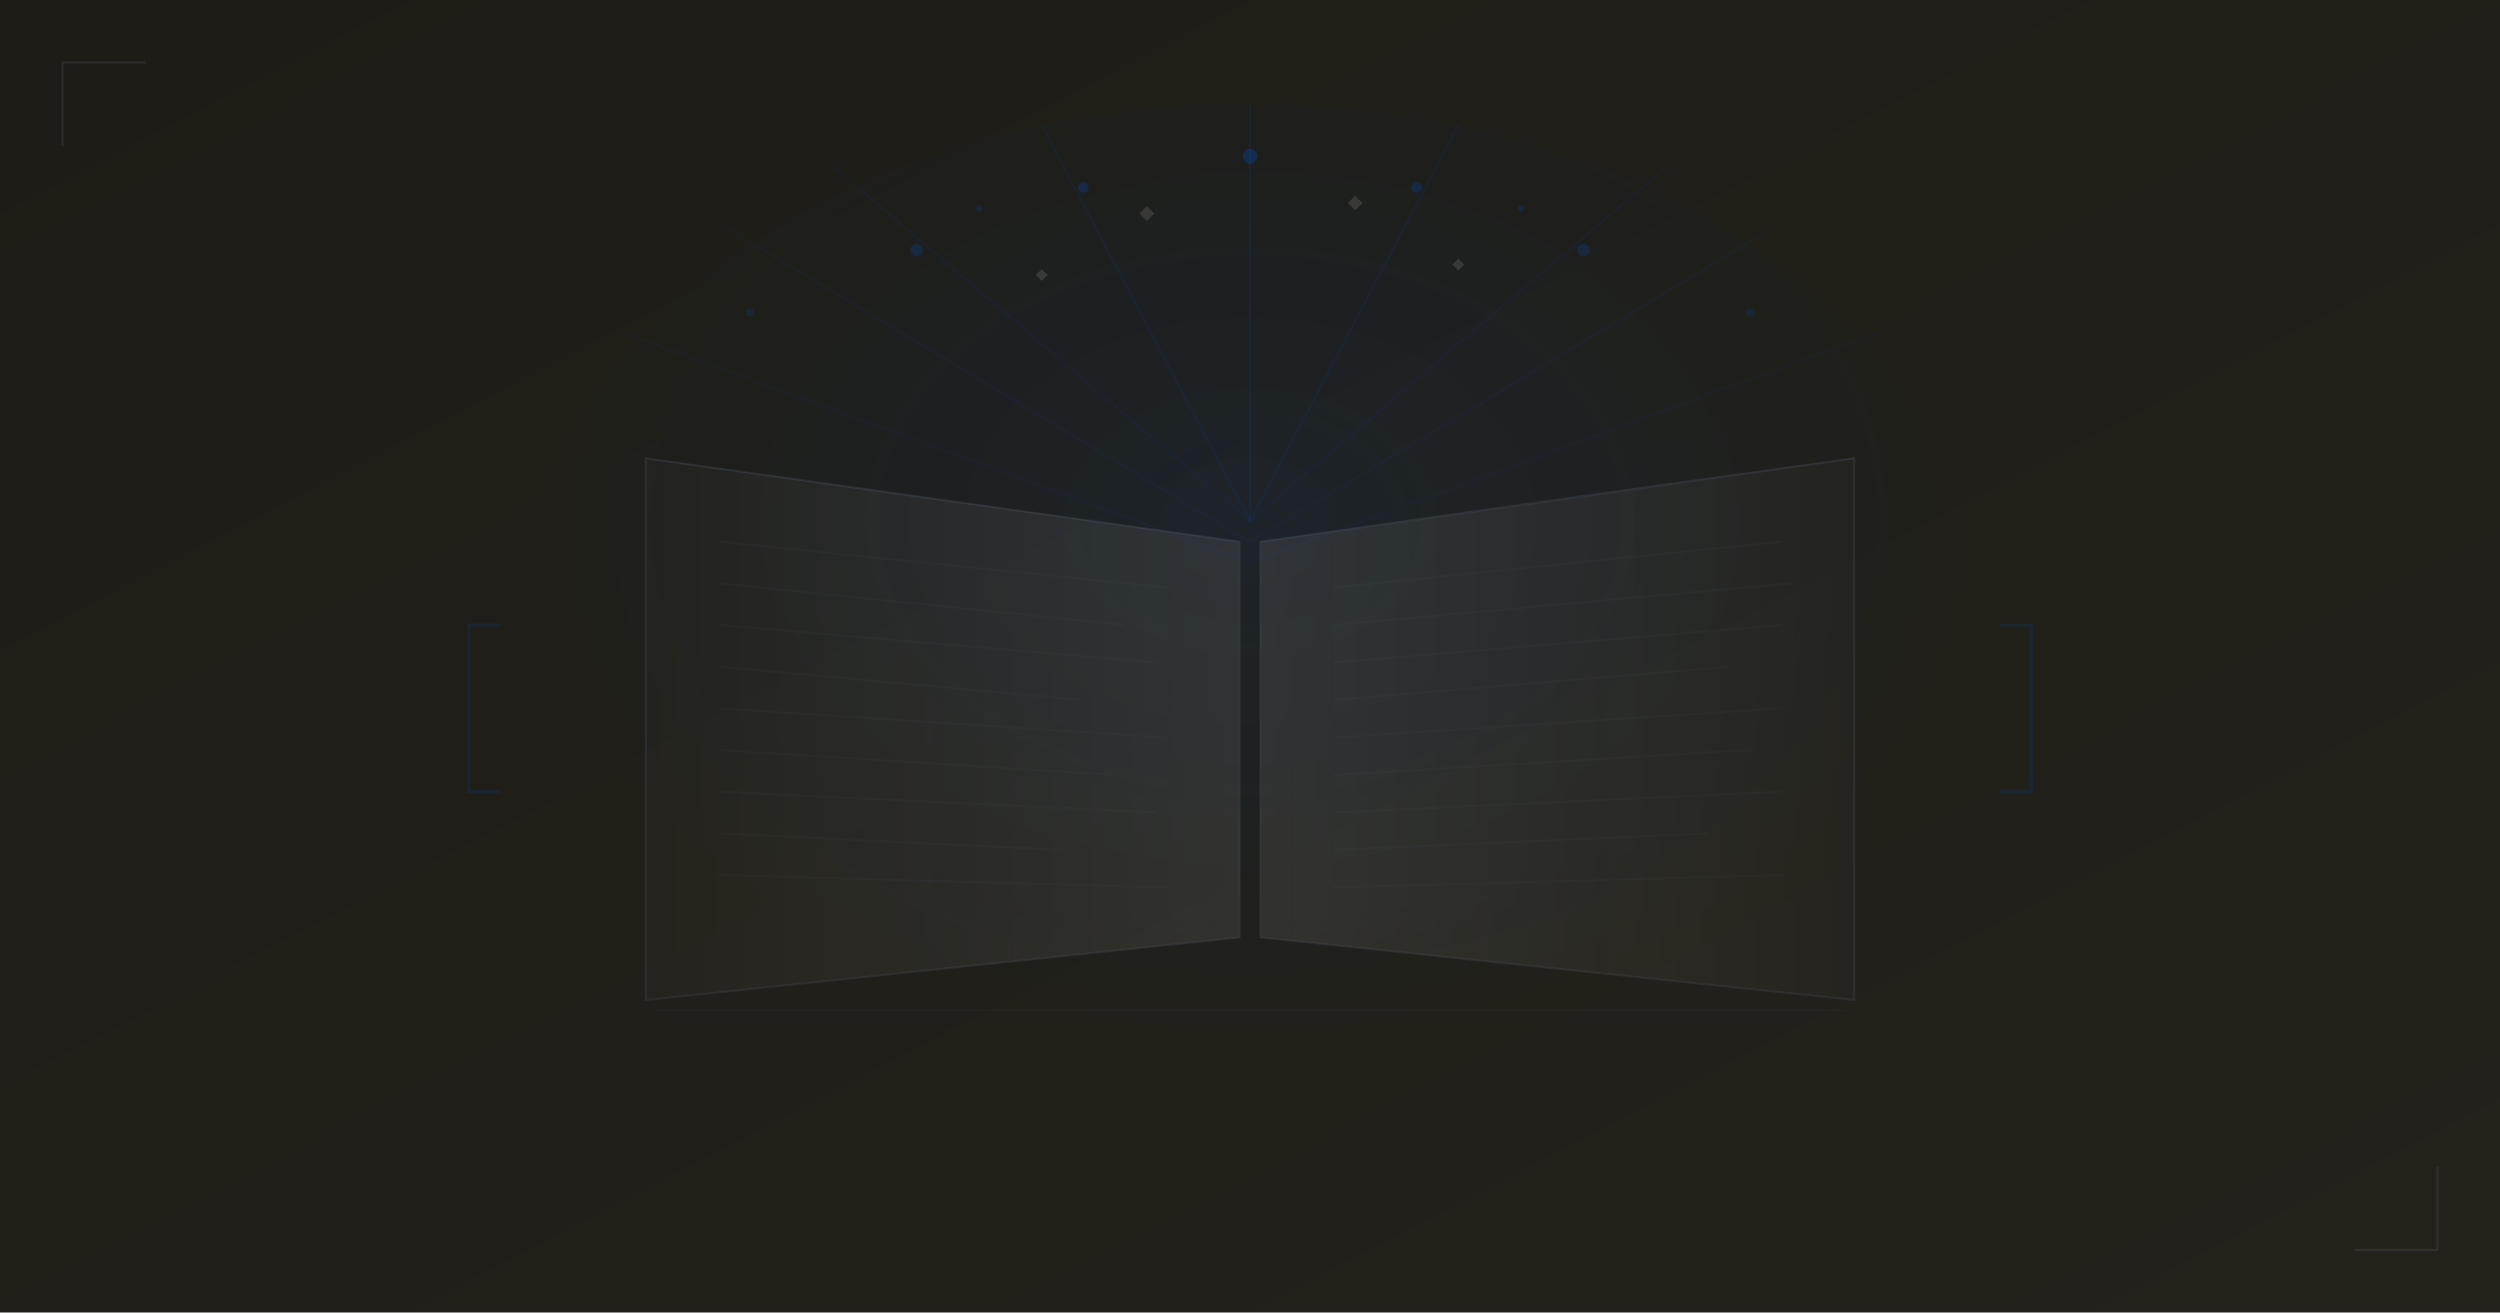
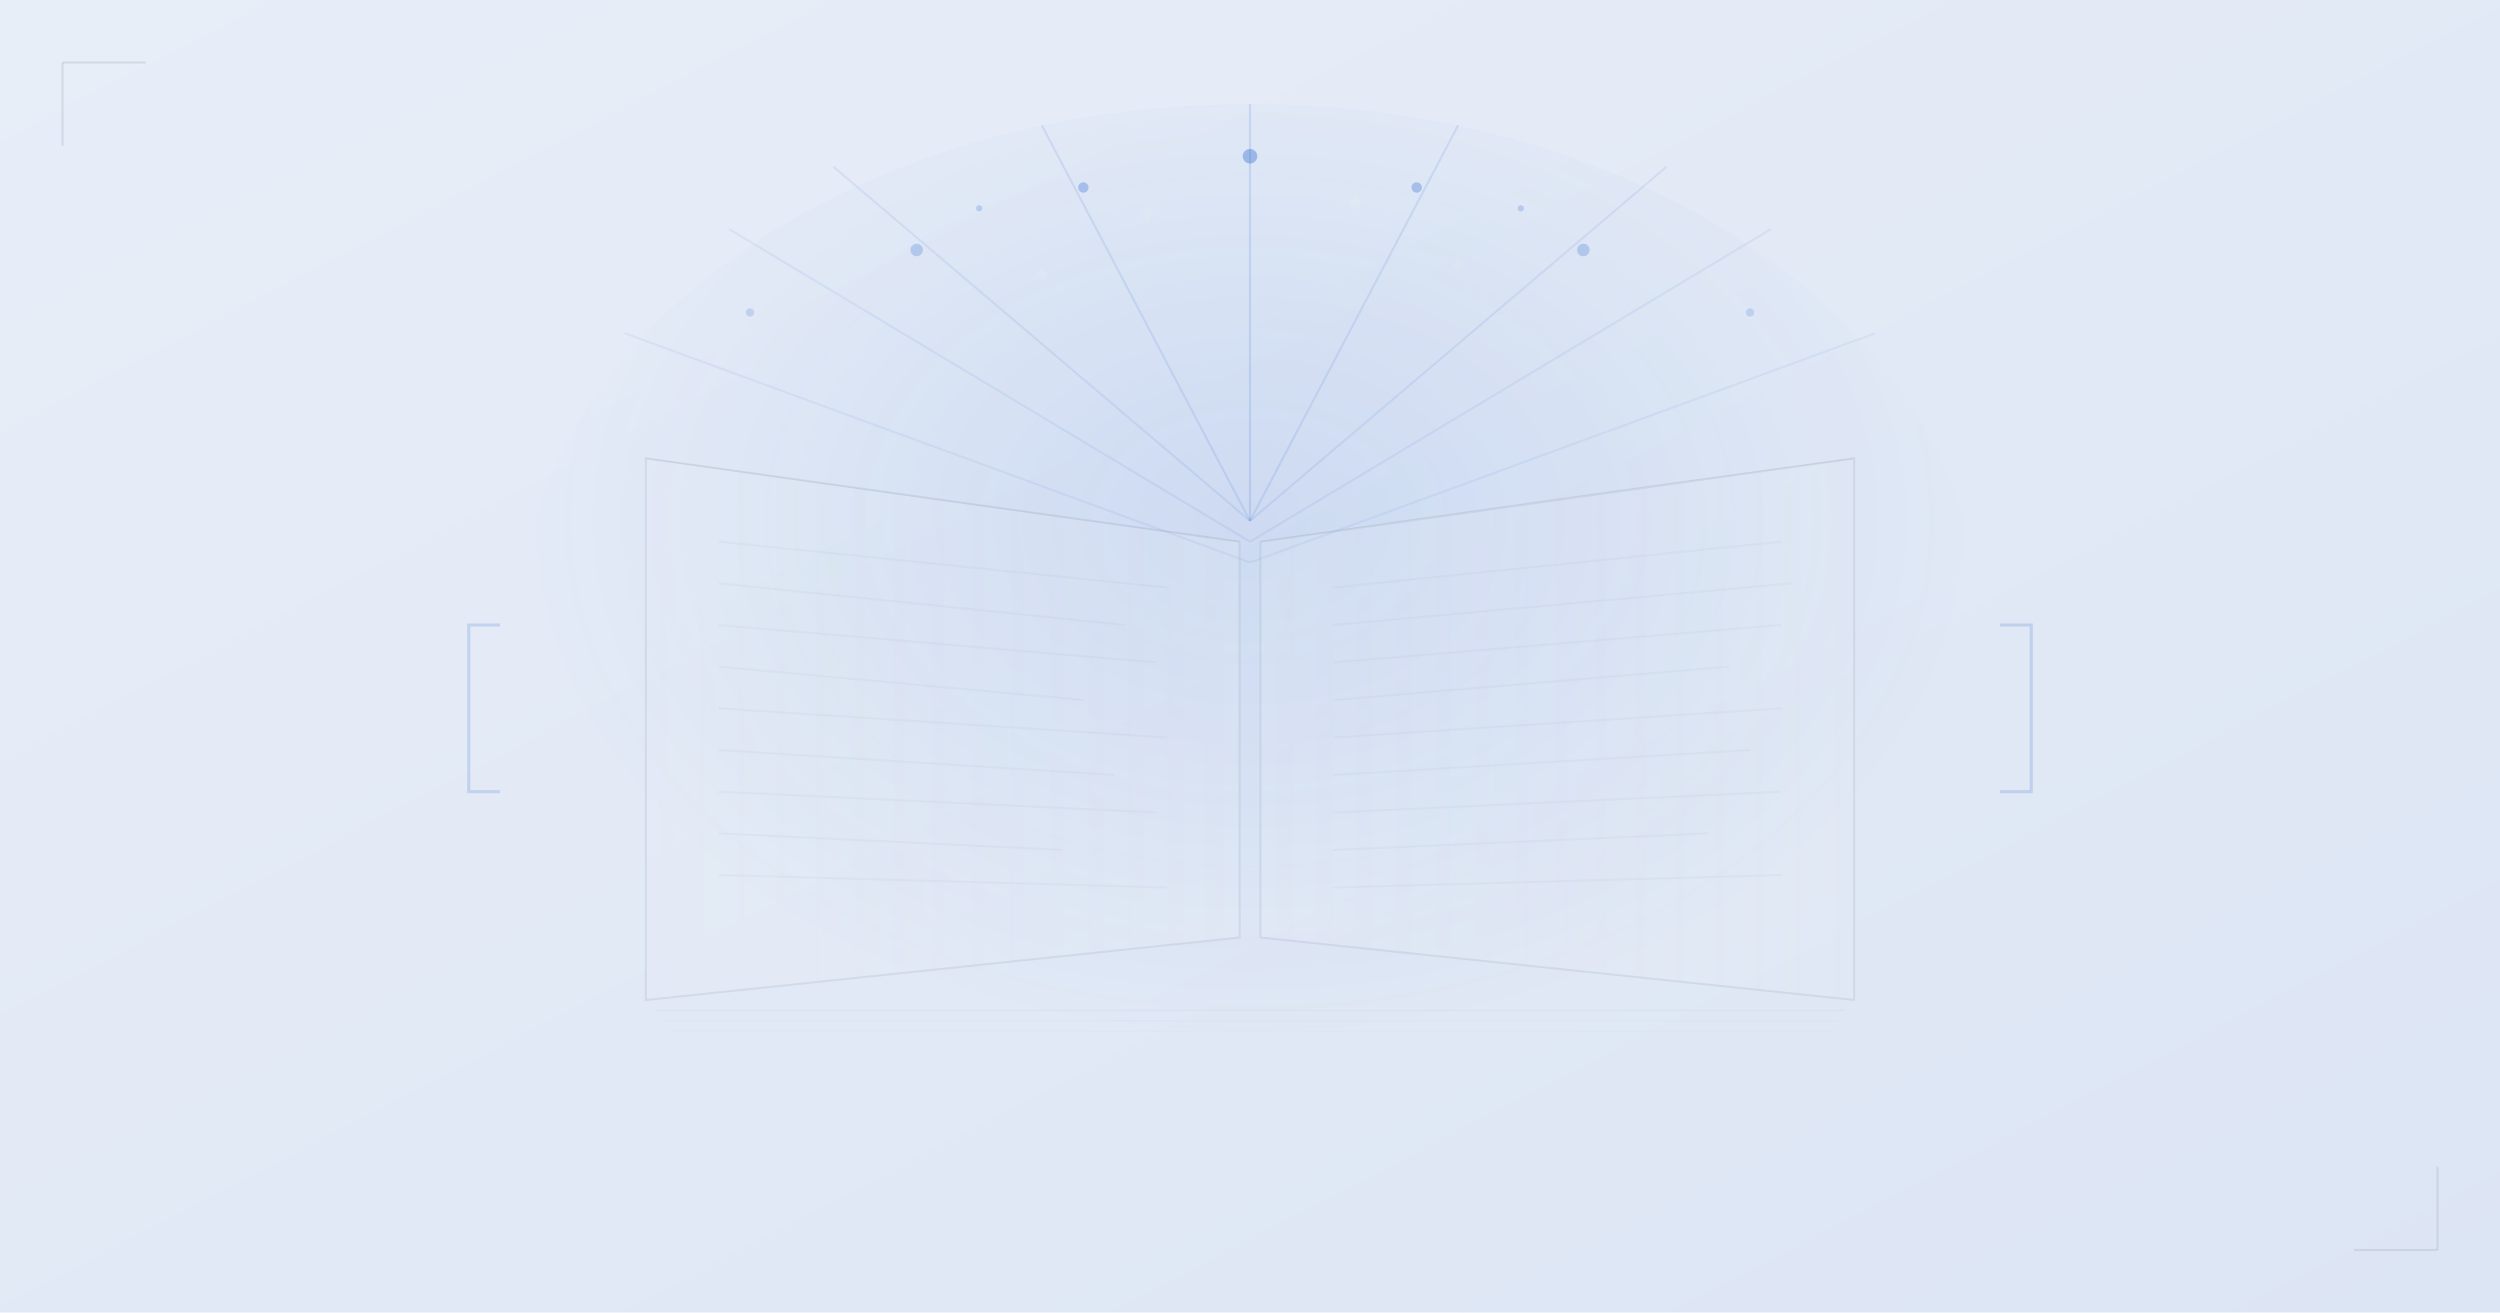
<svg xmlns="http://www.w3.org/2000/svg" viewBox="0 0 1200 630">
  <defs>
    <linearGradient id="bgPub" x1="0" y1="0" x2="1" y2="1">
-       <stop offset="0%" stop-color="#1d1c16" />
-       <stop offset="100%" stop-color="#23221b" />
+       <stop offset="0%" stop-color="#e8eef8" />
+       <stop offset="100%" stop-color="#dce5f4" />
    </linearGradient>
    <linearGradient id="pageGradL" x1="1" y1="0" x2="0" y2="0">
      <stop offset="0%" stop-color="#fef9ef" stop-opacity="0.08" />
      <stop offset="100%" stop-color="#fef9ef" stop-opacity="0.02" />
    </linearGradient>
    <linearGradient id="pageGradR" x1="0" y1="0" x2="1" y2="0">
      <stop offset="0%" stop-color="#fef9ef" stop-opacity="0.08" />
      <stop offset="100%" stop-color="#fef9ef" stop-opacity="0.02" />
    </linearGradient>
    <linearGradient id="spineGrad" x1="0" y1="0" x2="0" y2="1">
      <stop offset="0%" stop-color="#004ac6" stop-opacity="0.6" />
      <stop offset="100%" stop-color="#004ac6" stop-opacity="0.2" />
    </linearGradient>
    <radialGradient id="radGlow" cx="50%" cy="40%" r="50%">
      <stop offset="0%" stop-color="#004ac6" stop-opacity="0.1" />
      <stop offset="100%" stop-color="#004ac6" stop-opacity="0" />
    </radialGradient>
  </defs>
  <rect width="1200" height="630" fill="url(#bgPub)" />
  <ellipse cx="600" cy="300" rx="350" ry="250" fill="url(#radGlow)" />
  <g stroke="#004ac6" stroke-width="1" fill="none">
    <line x1="600" y1="250" x2="400" y2="80" stroke-opacity="0.08" />
    <line x1="600" y1="250" x2="500" y2="60" stroke-opacity="0.1" />
    <line x1="600" y1="250" x2="600" y2="50" stroke-opacity="0.12" />
    <line x1="600" y1="250" x2="700" y2="60" stroke-opacity="0.1" />
    <line x1="600" y1="250" x2="800" y2="80" stroke-opacity="0.08" />
    <line x1="600" y1="270" x2="300" y2="160" stroke-opacity="0.06" />
    <line x1="600" y1="270" x2="900" y2="160" stroke-opacity="0.06" />
    <line x1="600" y1="260" x2="350" y2="110" stroke-opacity="0.07" />
    <line x1="600" y1="260" x2="850" y2="110" stroke-opacity="0.07" />
  </g>
-   <path d="M595 260 L310 220 L310 480 L595 450 Z" fill="url(#pageGradL)" stroke="#555f70" stroke-width="1" stroke-opacity="0.2" />
-   <g stroke="#555f70" stroke-opacity="0.08" stroke-width="1">
+   <path d="M595 260 L310 220 L310 480 L595 450 Z" fill="url(#pageGradL)" stroke="#95a0b4" stroke-width="1" stroke-opacity="0.2" />
+   <g stroke="#95a0b4" stroke-opacity="0.08" stroke-width="1">
    <line x1="345" y1="260" x2="560" y2="282" />
    <line x1="345" y1="280" x2="540" y2="300" />
    <line x1="345" y1="300" x2="555" y2="318" />
    <line x1="345" y1="320" x2="520" y2="336" />
    <line x1="345" y1="340" x2="560" y2="354" />
    <line x1="345" y1="360" x2="535" y2="372" />
    <line x1="345" y1="380" x2="555" y2="390" />
    <line x1="345" y1="400" x2="510" y2="408" />
    <line x1="345" y1="420" x2="560" y2="426" />
  </g>
-   <path d="M605 260 L890 220 L890 480 L605 450 Z" fill="url(#pageGradR)" stroke="#555f70" stroke-width="1" stroke-opacity="0.2" />
-   <g stroke="#555f70" stroke-opacity="0.08" stroke-width="1">
+   <path d="M605 260 L890 220 L890 480 L605 450 Z" fill="url(#pageGradR)" stroke="#95a0b4" stroke-width="1" stroke-opacity="0.2" />
+   <g stroke="#95a0b4" stroke-opacity="0.08" stroke-width="1">
    <line x1="640" y1="282" x2="855" y2="260" />
    <line x1="640" y1="300" x2="860" y2="280" />
    <line x1="640" y1="318" x2="855" y2="300" />
    <line x1="640" y1="336" x2="830" y2="320" />
    <line x1="640" y1="354" x2="855" y2="340" />
    <line x1="640" y1="372" x2="840" y2="360" />
    <line x1="640" y1="390" x2="855" y2="380" />
    <line x1="640" y1="408" x2="820" y2="400" />
    <line x1="640" y1="426" x2="855" y2="420" />
  </g>
  <line x1="600" y1="250" x2="600" y2="455" stroke="url(#spineGrad)" stroke-width="3" />
-   <path d="M310 220 Q450 240 595 260" fill="none" stroke="#555f70" stroke-width="0.5" stroke-opacity="0.15" />
-   <path d="M890 220 Q740 240 605 260" fill="none" stroke="#555f70" stroke-width="0.5" stroke-opacity="0.15" />
+   <path d="M310 220 Q450 240 595 260" fill="none" stroke="#95a0b4" stroke-width="0.5" stroke-opacity="0.15" />
+   <path d="M890 220 Q740 240 605 260" fill="none" stroke="#95a0b4" stroke-width="0.5" stroke-opacity="0.15" />
  <g fill="#004ac6">
    <circle cx="440" cy="120" r="3" opacity="0.2" />
    <circle cx="520" cy="90" r="2.5" opacity="0.25" />
    <circle cx="600" cy="75" r="3.5" opacity="0.3" />
    <circle cx="680" cy="90" r="2.5" opacity="0.25" />
    <circle cx="760" cy="120" r="3" opacity="0.2" />
    <circle cx="360" cy="150" r="2" opacity="0.15" />
    <circle cx="840" cy="150" r="2" opacity="0.15" />
    <circle cx="470" cy="100" r="1.5" opacity="0.18" />
    <circle cx="730" cy="100" r="1.5" opacity="0.18" />
  </g>
  <g fill="#fef9ef" opacity="0.12">
    <rect x="548" y="100" width="5" height="5" transform="rotate(45 550.5 102.5)" />
    <rect x="648" y="95" width="5" height="5" transform="rotate(45 650.5 97.5)" />
    <rect x="498" y="130" width="4" height="4" transform="rotate(45 500 132)" />
    <rect x="698" y="125" width="4" height="4" transform="rotate(45 700 127)" />
  </g>
  <g stroke="#004ac6" stroke-width="1.5" fill="none" stroke-opacity="0.15">
    <path d="M240 300 L225 300 L225 380 L240 380" />
    <path d="M960 300 L975 300 L975 380 L960 380" />
  </g>
-   <line x1="315" y1="485" x2="885" y2="485" stroke="#555f70" stroke-width="0.5" stroke-opacity="0.1" />
-   <line x1="318" y1="490" x2="882" y2="490" stroke="#555f70" stroke-width="0.5" stroke-opacity="0.07" />
-   <line x1="321" y1="495" x2="879" y2="495" stroke="#555f70" stroke-width="0.5" stroke-opacity="0.04" />
-   <line x1="30" y1="30" x2="70" y2="30" stroke="#555f70" stroke-width="1" stroke-opacity="0.25" />
-   <line x1="30" y1="30" x2="30" y2="70" stroke="#555f70" stroke-width="1" stroke-opacity="0.25" />
-   <line x1="1170" y1="600" x2="1130" y2="600" stroke="#555f70" stroke-width="1" stroke-opacity="0.25" />
-   <line x1="1170" y1="600" x2="1170" y2="560" stroke="#555f70" stroke-width="1" stroke-opacity="0.25" />
+   <line x1="315" y1="485" x2="885" y2="485" stroke="#95a0b4" stroke-width="0.5" stroke-opacity="0.1" />
+   <line x1="318" y1="490" x2="882" y2="490" stroke="#95a0b4" stroke-width="0.5" stroke-opacity="0.07" />
+   <line x1="321" y1="495" x2="879" y2="495" stroke="#95a0b4" stroke-width="0.5" stroke-opacity="0.04" />
+   <line x1="30" y1="30" x2="70" y2="30" stroke="#95a0b4" stroke-width="1" stroke-opacity="0.25" />
+   <line x1="30" y1="30" x2="30" y2="70" stroke="#95a0b4" stroke-width="1" stroke-opacity="0.25" />
+   <line x1="1170" y1="600" x2="1130" y2="600" stroke="#95a0b4" stroke-width="1" stroke-opacity="0.25" />
+   <line x1="1170" y1="600" x2="1170" y2="560" stroke="#95a0b4" stroke-width="1" stroke-opacity="0.25" />
</svg>
